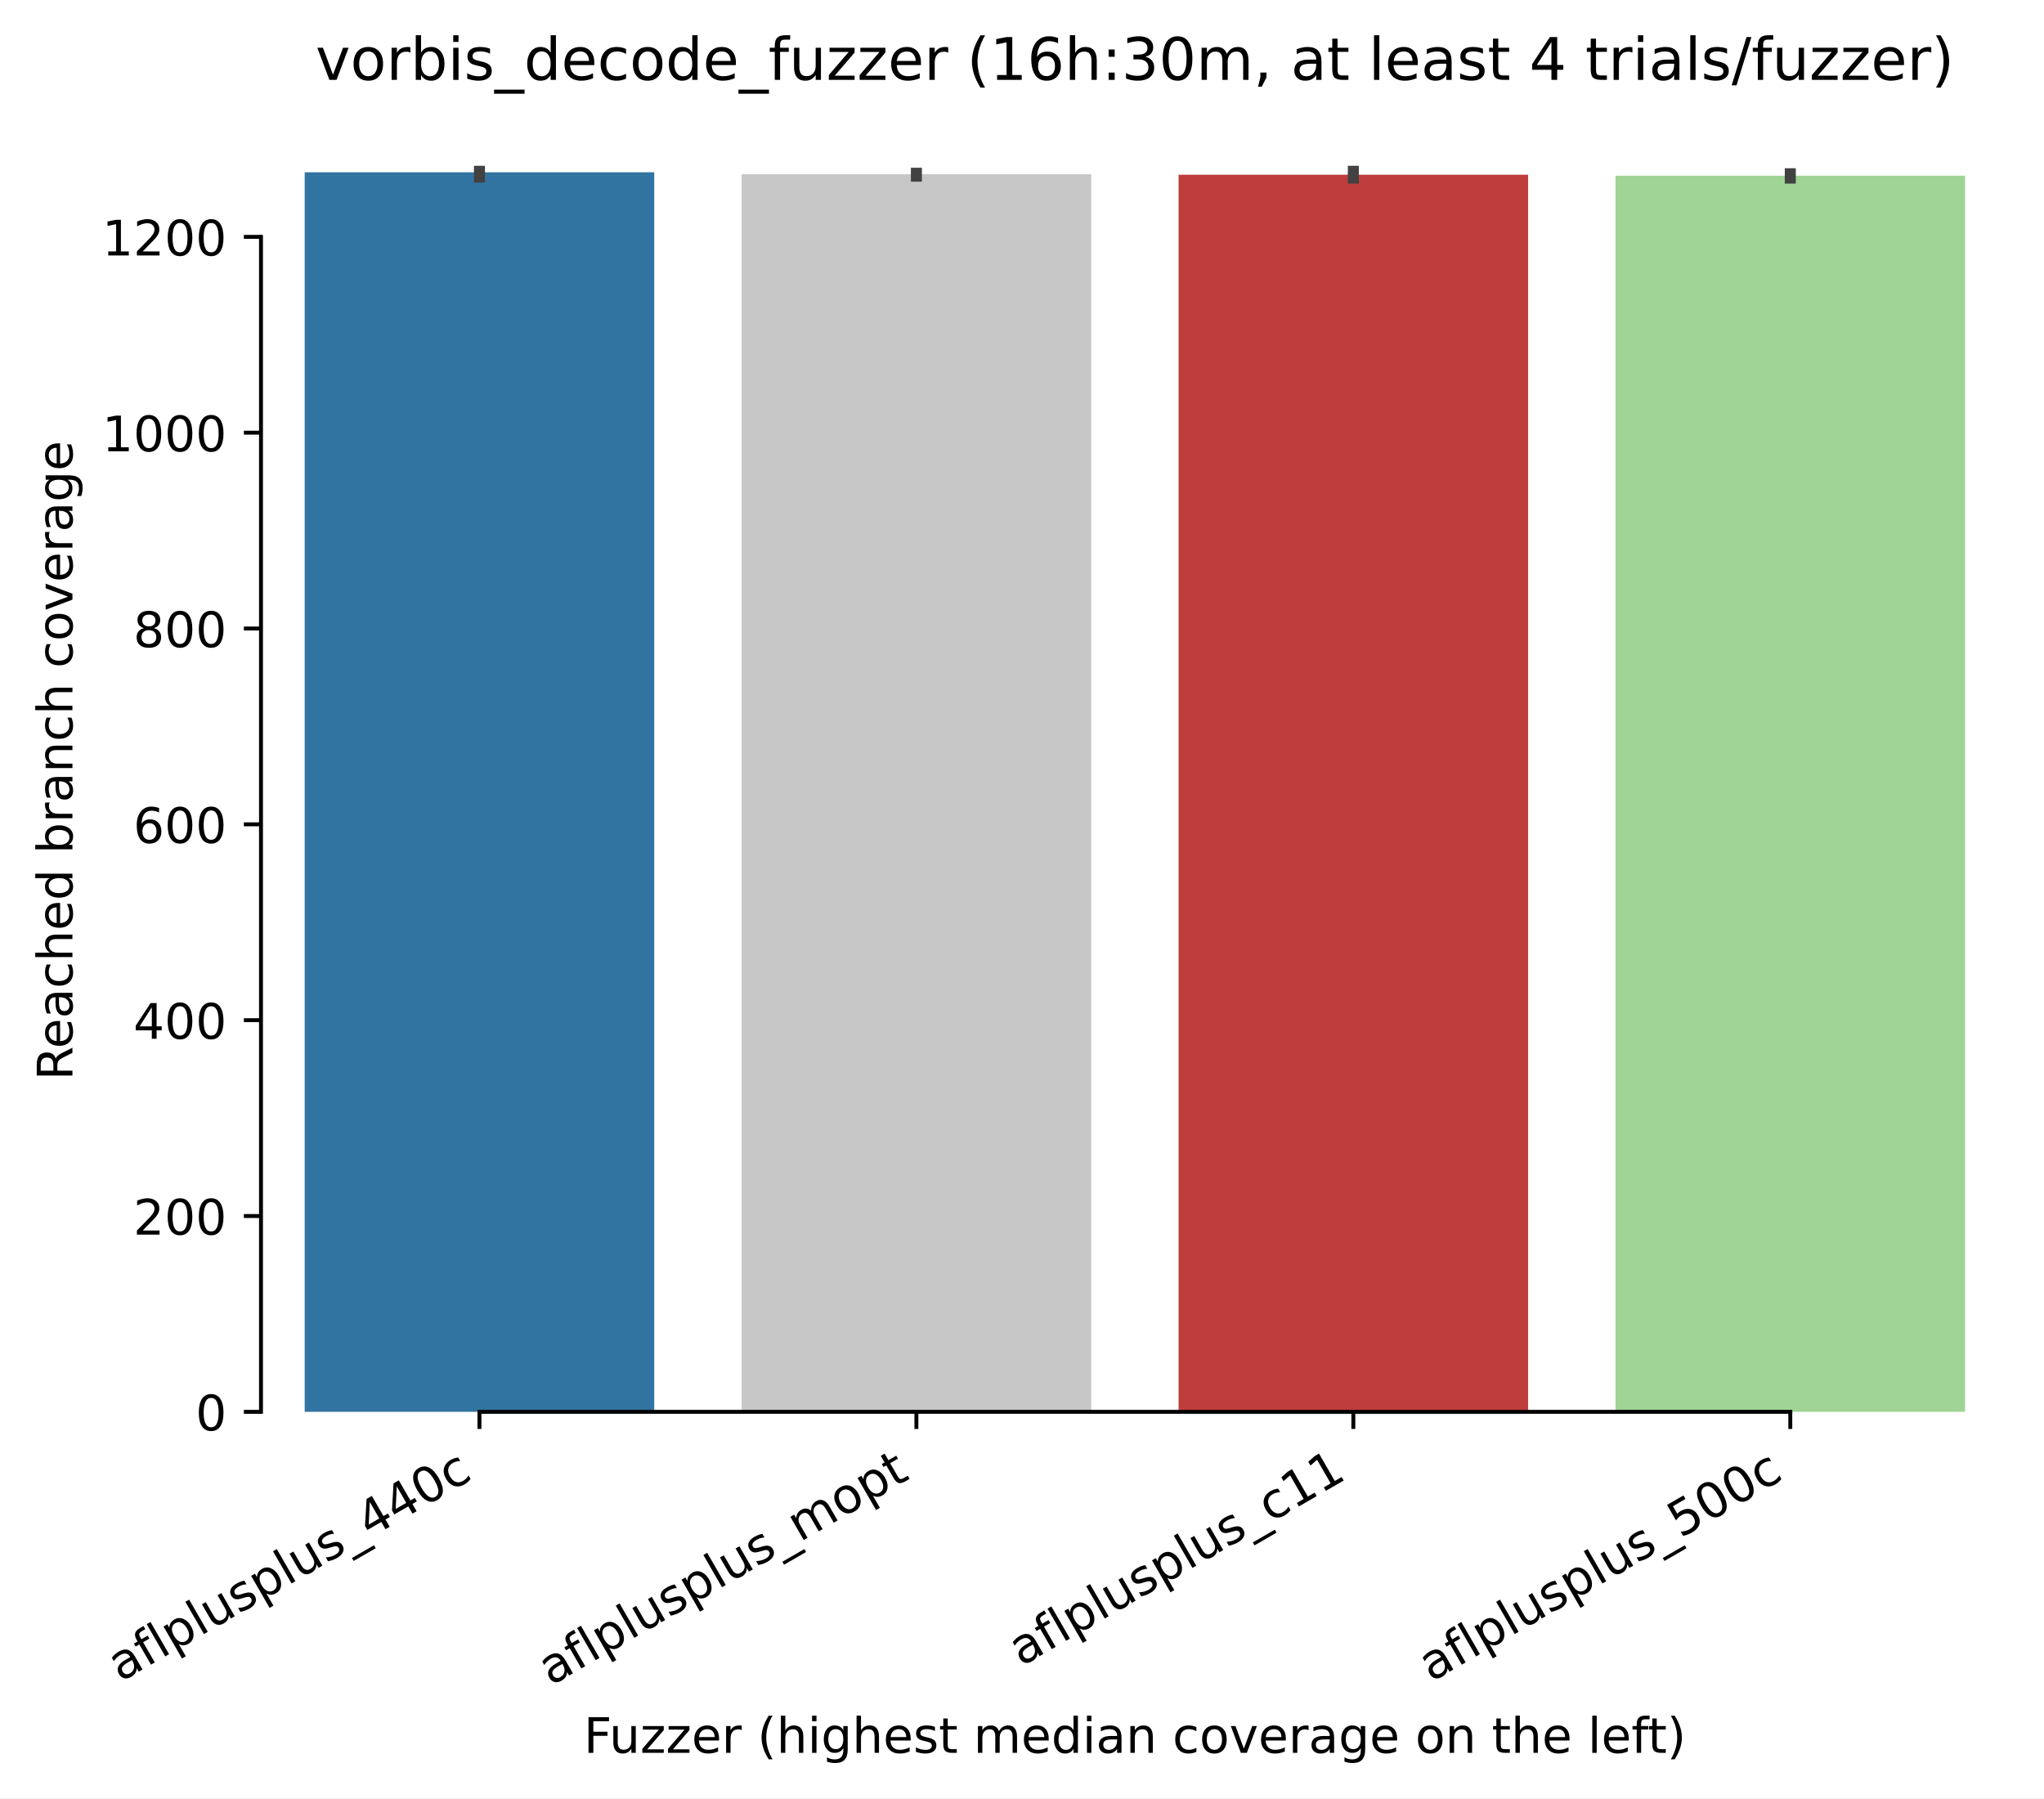
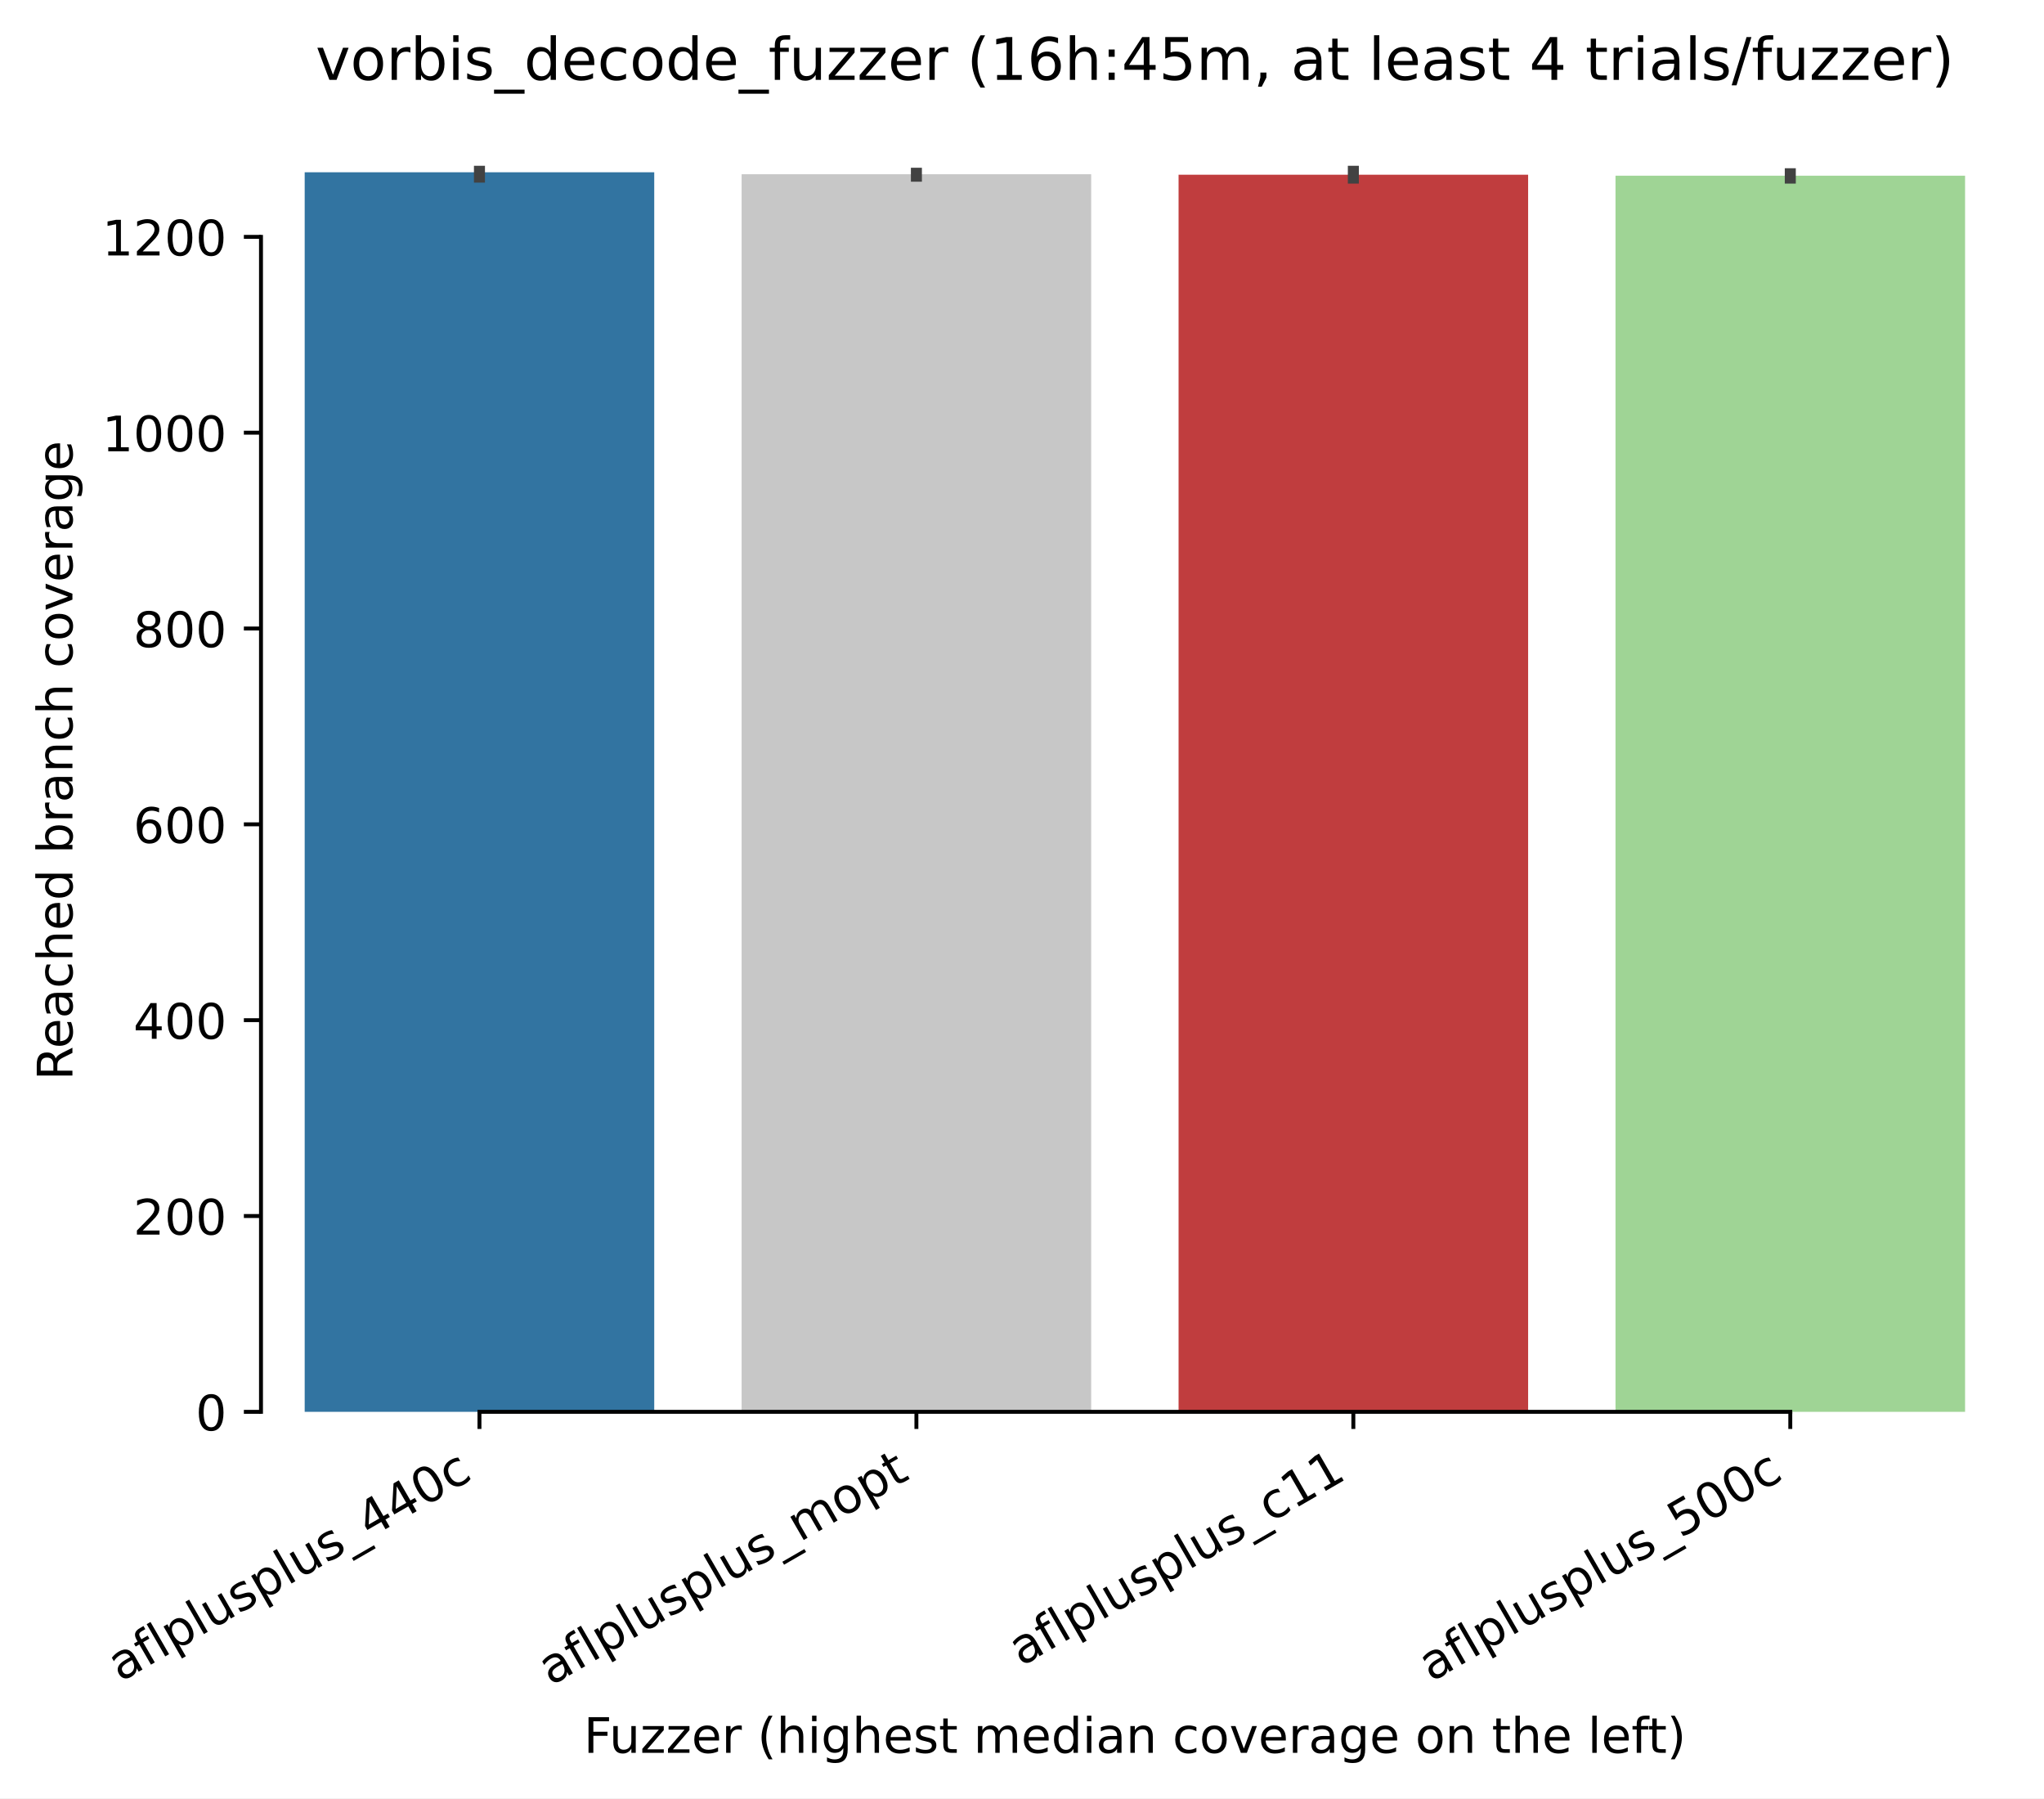
<svg xmlns="http://www.w3.org/2000/svg" xmlns:xlink="http://www.w3.org/1999/xlink" width="417.648pt" height="367.381pt" viewBox="0 0 417.648 367.381" version="1.1">
  <defs>
    <style type="text/css">*{stroke-linejoin: round; stroke-linecap: butt}</style>
  </defs>
  <g id="figure_1">
    <g id="patch_1">
      <path d="M 0 367.381  L 417.648 367.381  L 417.648 0  L 0 0  z " style="fill: #ffffff" />
    </g>
    <g id="axes_1">
      <g id="patch_2">
        <path d="M 53.328 288.43  L 410.448 288.43  L 410.448 22.318  L 53.328 22.318  z " style="fill: #ffffff" />
      </g>
      <g id="patch_3">
-         <path d="M 62.256 288.43  L 133.68 288.43  L 133.68 35.19  L 62.256 35.19  z " clip-path="url(#p8e44d1c3c5)" style="fill: #3274a1" />
+         <path d="M 62.256 288.43  L 133.68 288.43  L 133.68 35.19  L 62.256 35.19  z " clip-path="url(#p4b9d0b4b0d)" style="fill: #3274a1" />
      </g>
      <g id="patch_4">
-         <path d="M 151.536 288.43  L 222.96 288.43  L 222.96 35.59  L 151.536 35.59  z " clip-path="url(#p8e44d1c3c5)" style="fill: #c7c7c7" />
+         <path d="M 151.536 288.43  L 222.96 288.43  L 222.96 35.59  L 151.536 35.59  z " clip-path="url(#p4b9d0b4b0d)" style="fill: #c7c7c7" />
      </g>
      <g id="patch_5">
-         <path d="M 240.816 288.43  L 312.24 288.43  L 312.24 35.69  L 240.816 35.69  z " clip-path="url(#p8e44d1c3c5)" style="fill: #c03d3e" />
+         <path d="M 240.816 288.43  L 312.24 288.43  L 312.24 35.69  L 240.816 35.69  z " clip-path="url(#p4b9d0b4b0d)" style="fill: #c03d3e" />
      </g>
      <g id="patch_6">
-         <path d="M 330.096 288.43  L 401.52 288.43  L 401.52 35.89  L 330.096 35.89  z " clip-path="url(#p8e44d1c3c5)" style="fill: #9fd495" />
+         <path d="M 330.096 288.43  L 401.52 288.43  L 401.52 35.89  L 330.096 35.89  z " clip-path="url(#p4b9d0b4b0d)" style="fill: #9fd495" />
      </g>
      <g id="matplotlib.axis_1">
        <g id="xtick_1">
          <g id="line2d_1">
            <defs>
-               <path id="m696ea0b02a" d="M 0 0  L 0 3.5  " style="stroke: #000000; stroke-width: 0.8" />
+               <path id="me5e06aed5e" d="M 0 0  L 0 3.5  " style="stroke: #000000; stroke-width: 0.8" />
            </defs>
            <g>
-               <use xlink:href="#m696ea0b02a" x="97.968" y="288.43" style="stroke: #000000; stroke-width: 0.8" />
+               <use xlink:href="#me5e06aed5e" x="97.968" y="288.43" style="stroke: #000000; stroke-width: 0.8" />
            </g>
          </g>
          <g id="text_1">
            <g transform="translate(24.59788 343.6903) rotate(-30) scale(0.1 -0.1)">
              <defs>
                <path id="DejaVuSans-61" d="M 2194 1759  Q 1497 1759 1228 1600  Q 959 1441 959 1056  Q 959 750 1161 570  Q 1363 391 1709 391  Q 2188 391 2477 730  Q 2766 1069 2766 1631  L 2766 1759  L 2194 1759  z M 3341 1997  L 3341 0  L 2766 0  L 2766 531  Q 2569 213 2275 61  Q 1981 -91 1556 -91  Q 1019 -91 701 211  Q 384 513 384 1019  Q 384 1609 779 1909  Q 1175 2209 1959 2209  L 2766 2209  L 2766 2266  Q 2766 2663 2505 2880  Q 2244 3097 1772 3097  Q 1472 3097 1187 3025  Q 903 2953 641 2809  L 641 3341  Q 956 3463 1253 3523  Q 1550 3584 1831 3584  Q 2591 3584 2966 3190  Q 3341 2797 3341 1997  z " transform="scale(0.015625)" />
                <path id="DejaVuSans-66" d="M 2375 4863  L 2375 4384  L 1825 4384  Q 1516 4384 1395 4259  Q 1275 4134 1275 3809  L 1275 3500  L 2222 3500  L 2222 3053  L 1275 3053  L 1275 0  L 697 0  L 697 3053  L 147 3053  L 147 3500  L 697 3500  L 697 3744  Q 697 4328 969 4595  Q 1241 4863 1831 4863  L 2375 4863  z " transform="scale(0.015625)" />
                <path id="DejaVuSans-6c" d="M 603 4863  L 1178 4863  L 1178 0  L 603 0  L 603 4863  z " transform="scale(0.015625)" />
                <path id="DejaVuSans-70" d="M 1159 525  L 1159 -1331  L 581 -1331  L 581 3500  L 1159 3500  L 1159 2969  Q 1341 3281 1617 3432  Q 1894 3584 2278 3584  Q 2916 3584 3314 3078  Q 3713 2572 3713 1747  Q 3713 922 3314 415  Q 2916 -91 2278 -91  Q 1894 -91 1617 61  Q 1341 213 1159 525  z M 3116 1747  Q 3116 2381 2855 2742  Q 2594 3103 2138 3103  Q 1681 3103 1420 2742  Q 1159 2381 1159 1747  Q 1159 1113 1420 752  Q 1681 391 2138 391  Q 2594 391 2855 752  Q 3116 1113 3116 1747  z " transform="scale(0.015625)" />
                <path id="DejaVuSans-75" d="M 544 1381  L 544 3500  L 1119 3500  L 1119 1403  Q 1119 906 1312 657  Q 1506 409 1894 409  Q 2359 409 2629 706  Q 2900 1003 2900 1516  L 2900 3500  L 3475 3500  L 3475 0  L 2900 0  L 2900 538  Q 2691 219 2414 64  Q 2138 -91 1772 -91  Q 1169 -91 856 284  Q 544 659 544 1381  z M 1991 3584  L 1991 3584  z " transform="scale(0.015625)" />
                <path id="DejaVuSans-73" d="M 2834 3397  L 2834 2853  Q 2591 2978 2328 3040  Q 2066 3103 1784 3103  Q 1356 3103 1142 2972  Q 928 2841 928 2578  Q 928 2378 1081 2264  Q 1234 2150 1697 2047  L 1894 2003  Q 2506 1872 2764 1633  Q 3022 1394 3022 966  Q 3022 478 2636 193  Q 2250 -91 1575 -91  Q 1294 -91 989 -36  Q 684 19 347 128  L 347 722  Q 666 556 975 473  Q 1284 391 1588 391  Q 1994 391 2212 530  Q 2431 669 2431 922  Q 2431 1156 2273 1281  Q 2116 1406 1581 1522  L 1381 1569  Q 847 1681 609 1914  Q 372 2147 372 2553  Q 372 3047 722 3315  Q 1072 3584 1716 3584  Q 2034 3584 2315 3537  Q 2597 3491 2834 3397  z " transform="scale(0.015625)" />
                <path id="DejaVuSans-5f" d="M 3263 -1063  L 3263 -1509  L -63 -1509  L -63 -1063  L 3263 -1063  z " transform="scale(0.015625)" />
                <path id="DejaVuSans-34" d="M 2419 4116  L 825 1625  L 2419 1625  L 2419 4116  z M 2253 4666  L 3047 4666  L 3047 1625  L 3713 1625  L 3713 1100  L 3047 1100  L 3047 0  L 2419 0  L 2419 1100  L 313 1100  L 313 1709  L 2253 4666  z " transform="scale(0.015625)" />
                <path id="DejaVuSans-30" d="M 2034 4250  Q 1547 4250 1301 3770  Q 1056 3291 1056 2328  Q 1056 1369 1301 889  Q 1547 409 2034 409  Q 2525 409 2770 889  Q 3016 1369 3016 2328  Q 3016 3291 2770 3770  Q 2525 4250 2034 4250  z M 2034 4750  Q 2819 4750 3233 4129  Q 3647 3509 3647 2328  Q 3647 1150 3233 529  Q 2819 -91 2034 -91  Q 1250 -91 836 529  Q 422 1150 422 2328  Q 422 3509 836 4129  Q 1250 4750 2034 4750  z " transform="scale(0.015625)" />
                <path id="DejaVuSans-63" d="M 3122 3366  L 3122 2828  Q 2878 2963 2633 3030  Q 2388 3097 2138 3097  Q 1578 3097 1268 2742  Q 959 2388 959 1747  Q 959 1106 1268 751  Q 1578 397 2138 397  Q 2388 397 2633 464  Q 2878 531 3122 666  L 3122 134  Q 2881 22 2623 -34  Q 2366 -91 2075 -91  Q 1284 -91 818 406  Q 353 903 353 1747  Q 353 2603 823 3093  Q 1294 3584 2113 3584  Q 2378 3584 2631 3529  Q 2884 3475 3122 3366  z " transform="scale(0.015625)" />
              </defs>
              <use xlink:href="#DejaVuSans-61" />
              <use xlink:href="#DejaVuSans-66" transform="translate(61.2793 0)" />
              <use xlink:href="#DejaVuSans-6c" transform="translate(96.48438 0)" />
              <use xlink:href="#DejaVuSans-70" transform="translate(124.2676 0)" />
              <use xlink:href="#DejaVuSans-6c" transform="translate(187.7441 0)" />
              <use xlink:href="#DejaVuSans-75" transform="translate(215.5273 0)" />
              <use xlink:href="#DejaVuSans-73" transform="translate(278.9062 0)" />
              <use xlink:href="#DejaVuSans-70" transform="translate(331.0059 0)" />
              <use xlink:href="#DejaVuSans-6c" transform="translate(394.4824 0)" />
              <use xlink:href="#DejaVuSans-75" transform="translate(422.2656 0)" />
              <use xlink:href="#DejaVuSans-73" transform="translate(485.6445 0)" />
              <use xlink:href="#DejaVuSans-5f" transform="translate(537.7441 0)" />
              <use xlink:href="#DejaVuSans-34" transform="translate(587.7441 0)" />
              <use xlink:href="#DejaVuSans-34" transform="translate(651.3672 0)" />
              <use xlink:href="#DejaVuSans-30" transform="translate(714.9902 0)" />
              <use xlink:href="#DejaVuSans-63" transform="translate(778.6133 0)" />
            </g>
          </g>
        </g>
        <g id="xtick_2">
          <g id="line2d_2">
            <g>
-               <use xlink:href="#m696ea0b02a" x="187.248" y="288.43" style="stroke: #000000; stroke-width: 0.8" />
+               <use xlink:href="#me5e06aed5e" x="187.248" y="288.43" style="stroke: #000000; stroke-width: 0.8" />
            </g>
          </g>
          <g id="text_2">
            <g transform="translate(112.5423 344.4613) rotate(-30) scale(0.1 -0.1)">
              <defs>
                <path id="DejaVuSans-6d" d="M 3328 2828  Q 3544 3216 3844 3400  Q 4144 3584 4550 3584  Q 5097 3584 5394 3201  Q 5691 2819 5691 2113  L 5691 0  L 5113 0  L 5113 2094  Q 5113 2597 4934 2840  Q 4756 3084 4391 3084  Q 3944 3084 3684 2787  Q 3425 2491 3425 1978  L 3425 0  L 2847 0  L 2847 2094  Q 2847 2600 2669 2842  Q 2491 3084 2119 3084  Q 1678 3084 1418 2786  Q 1159 2488 1159 1978  L 1159 0  L 581 0  L 581 3500  L 1159 3500  L 1159 2956  Q 1356 3278 1631 3431  Q 1906 3584 2284 3584  Q 2666 3584 2933 3390  Q 3200 3197 3328 2828  z " transform="scale(0.015625)" />
                <path id="DejaVuSans-6f" d="M 1959 3097  Q 1497 3097 1228 2736  Q 959 2375 959 1747  Q 959 1119 1226 758  Q 1494 397 1959 397  Q 2419 397 2687 759  Q 2956 1122 2956 1747  Q 2956 2369 2687 2733  Q 2419 3097 1959 3097  z M 1959 3584  Q 2709 3584 3137 3096  Q 3566 2609 3566 1747  Q 3566 888 3137 398  Q 2709 -91 1959 -91  Q 1206 -91 779 398  Q 353 888 353 1747  Q 353 2609 779 3096  Q 1206 3584 1959 3584  z " transform="scale(0.015625)" />
                <path id="DejaVuSans-74" d="M 1172 4494  L 1172 3500  L 2356 3500  L 2356 3053  L 1172 3053  L 1172 1153  Q 1172 725 1289 603  Q 1406 481 1766 481  L 2356 481  L 2356 0  L 1766 0  Q 1100 0 847 248  Q 594 497 594 1153  L 594 3053  L 172 3053  L 172 3500  L 594 3500  L 594 4494  L 1172 4494  z " transform="scale(0.015625)" />
              </defs>
              <use xlink:href="#DejaVuSans-61" />
              <use xlink:href="#DejaVuSans-66" transform="translate(61.2793 0)" />
              <use xlink:href="#DejaVuSans-6c" transform="translate(96.48438 0)" />
              <use xlink:href="#DejaVuSans-70" transform="translate(124.2676 0)" />
              <use xlink:href="#DejaVuSans-6c" transform="translate(187.7441 0)" />
              <use xlink:href="#DejaVuSans-75" transform="translate(215.5273 0)" />
              <use xlink:href="#DejaVuSans-73" transform="translate(278.9062 0)" />
              <use xlink:href="#DejaVuSans-70" transform="translate(331.0059 0)" />
              <use xlink:href="#DejaVuSans-6c" transform="translate(394.4824 0)" />
              <use xlink:href="#DejaVuSans-75" transform="translate(422.2656 0)" />
              <use xlink:href="#DejaVuSans-73" transform="translate(485.6445 0)" />
              <use xlink:href="#DejaVuSans-5f" transform="translate(537.7441 0)" />
              <use xlink:href="#DejaVuSans-6d" transform="translate(587.7441 0)" />
              <use xlink:href="#DejaVuSans-6f" transform="translate(685.1562 0)" />
              <use xlink:href="#DejaVuSans-70" transform="translate(746.3379 0)" />
              <use xlink:href="#DejaVuSans-74" transform="translate(809.8145 0)" />
            </g>
          </g>
        </g>
        <g id="xtick_3">
          <g id="line2d_3">
            <g>
-               <use xlink:href="#m696ea0b02a" x="276.528" y="288.43" style="stroke: #000000; stroke-width: 0.8" />
+               <use xlink:href="#me5e06aed5e" x="276.528" y="288.43" style="stroke: #000000; stroke-width: 0.8" />
            </g>
          </g>
          <g id="text_3">
            <g transform="translate(208.668 340.509) rotate(-30) scale(0.1 -0.1)">
              <defs>
                <path id="DejaVuSans-31" d="M 794 531  L 1825 531  L 1825 4091  L 703 3866  L 703 4441  L 1819 4666  L 2450 4666  L 2450 531  L 3481 531  L 3481 0  L 794 0  L 794 531  z " transform="scale(0.015625)" />
              </defs>
              <use xlink:href="#DejaVuSans-61" />
              <use xlink:href="#DejaVuSans-66" transform="translate(61.2793 0)" />
              <use xlink:href="#DejaVuSans-6c" transform="translate(96.48438 0)" />
              <use xlink:href="#DejaVuSans-70" transform="translate(124.2676 0)" />
              <use xlink:href="#DejaVuSans-6c" transform="translate(187.7441 0)" />
              <use xlink:href="#DejaVuSans-75" transform="translate(215.5273 0)" />
              <use xlink:href="#DejaVuSans-73" transform="translate(278.9062 0)" />
              <use xlink:href="#DejaVuSans-70" transform="translate(331.0059 0)" />
              <use xlink:href="#DejaVuSans-6c" transform="translate(394.4824 0)" />
              <use xlink:href="#DejaVuSans-75" transform="translate(422.2656 0)" />
              <use xlink:href="#DejaVuSans-73" transform="translate(485.6445 0)" />
              <use xlink:href="#DejaVuSans-5f" transform="translate(537.7441 0)" />
              <use xlink:href="#DejaVuSans-63" transform="translate(587.7441 0)" />
              <use xlink:href="#DejaVuSans-31" transform="translate(642.7246 0)" />
              <use xlink:href="#DejaVuSans-31" transform="translate(706.3477 0)" />
            </g>
          </g>
        </g>
        <g id="xtick_4">
          <g id="line2d_4">
            <g>
-               <use xlink:href="#m696ea0b02a" x="365.808" y="288.43" style="stroke: #000000; stroke-width: 0.8" />
+               <use xlink:href="#me5e06aed5e" x="365.808" y="288.43" style="stroke: #000000; stroke-width: 0.8" />
            </g>
          </g>
          <g id="text_4">
            <g transform="translate(292.4379 343.6903) rotate(-30) scale(0.1 -0.1)">
              <defs>
                <path id="DejaVuSans-35" d="M 691 4666  L 3169 4666  L 3169 4134  L 1269 4134  L 1269 2991  Q 1406 3038 1543 3061  Q 1681 3084 1819 3084  Q 2600 3084 3056 2656  Q 3513 2228 3513 1497  Q 3513 744 3044 326  Q 2575 -91 1722 -91  Q 1428 -91 1123 -41  Q 819 9 494 109  L 494 744  Q 775 591 1075 516  Q 1375 441 1709 441  Q 2250 441 2565 725  Q 2881 1009 2881 1497  Q 2881 1984 2565 2268  Q 2250 2553 1709 2553  Q 1456 2553 1204 2497  Q 953 2441 691 2322  L 691 4666  z " transform="scale(0.015625)" />
              </defs>
              <use xlink:href="#DejaVuSans-61" />
              <use xlink:href="#DejaVuSans-66" transform="translate(61.2793 0)" />
              <use xlink:href="#DejaVuSans-6c" transform="translate(96.48438 0)" />
              <use xlink:href="#DejaVuSans-70" transform="translate(124.2676 0)" />
              <use xlink:href="#DejaVuSans-6c" transform="translate(187.7441 0)" />
              <use xlink:href="#DejaVuSans-75" transform="translate(215.5273 0)" />
              <use xlink:href="#DejaVuSans-73" transform="translate(278.9062 0)" />
              <use xlink:href="#DejaVuSans-70" transform="translate(331.0059 0)" />
              <use xlink:href="#DejaVuSans-6c" transform="translate(394.4824 0)" />
              <use xlink:href="#DejaVuSans-75" transform="translate(422.2656 0)" />
              <use xlink:href="#DejaVuSans-73" transform="translate(485.6445 0)" />
              <use xlink:href="#DejaVuSans-5f" transform="translate(537.7441 0)" />
              <use xlink:href="#DejaVuSans-35" transform="translate(587.7441 0)" />
              <use xlink:href="#DejaVuSans-30" transform="translate(651.3672 0)" />
              <use xlink:href="#DejaVuSans-30" transform="translate(714.9902 0)" />
              <use xlink:href="#DejaVuSans-63" transform="translate(778.6133 0)" />
            </g>
          </g>
        </g>
        <g id="text_5">
          <g transform="translate(119.2702 358.1017) scale(0.1 -0.1)">
            <defs>
              <path id="DejaVuSans-46" d="M 628 4666  L 3309 4666  L 3309 4134  L 1259 4134  L 1259 2759  L 3109 2759  L 3109 2228  L 1259 2228  L 1259 0  L 628 0  L 628 4666  z " transform="scale(0.015625)" />
              <path id="DejaVuSans-7a" d="M 353 3500  L 3084 3500  L 3084 2975  L 922 459  L 3084 459  L 3084 0  L 275 0  L 275 525  L 2438 3041  L 353 3041  L 353 3500  z " transform="scale(0.015625)" />
              <path id="DejaVuSans-65" d="M 3597 1894  L 3597 1613  L 953 1613  Q 991 1019 1311 708  Q 1631 397 2203 397  Q 2534 397 2845 478  Q 3156 559 3463 722  L 3463 178  Q 3153 47 2828 -22  Q 2503 -91 2169 -91  Q 1331 -91 842 396  Q 353 884 353 1716  Q 353 2575 817 3079  Q 1281 3584 2069 3584  Q 2775 3584 3186 3129  Q 3597 2675 3597 1894  z M 3022 2063  Q 3016 2534 2758 2815  Q 2500 3097 2075 3097  Q 1594 3097 1305 2825  Q 1016 2553 972 2059  L 3022 2063  z " transform="scale(0.015625)" />
              <path id="DejaVuSans-72" d="M 2631 2963  Q 2534 3019 2420 3045  Q 2306 3072 2169 3072  Q 1681 3072 1420 2755  Q 1159 2438 1159 1844  L 1159 0  L 581 0  L 581 3500  L 1159 3500  L 1159 2956  Q 1341 3275 1631 3429  Q 1922 3584 2338 3584  Q 2397 3584 2469 3576  Q 2541 3569 2628 3553  L 2631 2963  z " transform="scale(0.015625)" />
              <path id="DejaVuSans-20" transform="scale(0.015625)" />
              <path id="DejaVuSans-28" d="M 1984 4856  Q 1566 4138 1362 3434  Q 1159 2731 1159 2009  Q 1159 1288 1364 580  Q 1569 -128 1984 -844  L 1484 -844  Q 1016 -109 783 600  Q 550 1309 550 2009  Q 550 2706 781 3412  Q 1013 4119 1484 4856  L 1984 4856  z " transform="scale(0.015625)" />
              <path id="DejaVuSans-68" d="M 3513 2113  L 3513 0  L 2938 0  L 2938 2094  Q 2938 2591 2744 2837  Q 2550 3084 2163 3084  Q 1697 3084 1428 2787  Q 1159 2491 1159 1978  L 1159 0  L 581 0  L 581 4863  L 1159 4863  L 1159 2956  Q 1366 3272 1645 3428  Q 1925 3584 2291 3584  Q 2894 3584 3203 3211  Q 3513 2838 3513 2113  z " transform="scale(0.015625)" />
              <path id="DejaVuSans-69" d="M 603 3500  L 1178 3500  L 1178 0  L 603 0  L 603 3500  z M 603 4863  L 1178 4863  L 1178 4134  L 603 4134  L 603 4863  z " transform="scale(0.015625)" />
              <path id="DejaVuSans-67" d="M 2906 1791  Q 2906 2416 2648 2759  Q 2391 3103 1925 3103  Q 1463 3103 1205 2759  Q 947 2416 947 1791  Q 947 1169 1205 825  Q 1463 481 1925 481  Q 2391 481 2648 825  Q 2906 1169 2906 1791  z M 3481 434  Q 3481 -459 3084 -895  Q 2688 -1331 1869 -1331  Q 1566 -1331 1297 -1286  Q 1028 -1241 775 -1147  L 775 -588  Q 1028 -725 1275 -790  Q 1522 -856 1778 -856  Q 2344 -856 2625 -561  Q 2906 -266 2906 331  L 2906 616  Q 2728 306 2450 153  Q 2172 0 1784 0  Q 1141 0 747 490  Q 353 981 353 1791  Q 353 2603 747 3093  Q 1141 3584 1784 3584  Q 2172 3584 2450 3431  Q 2728 3278 2906 2969  L 2906 3500  L 3481 3500  L 3481 434  z " transform="scale(0.015625)" />
              <path id="DejaVuSans-64" d="M 2906 2969  L 2906 4863  L 3481 4863  L 3481 0  L 2906 0  L 2906 525  Q 2725 213 2448 61  Q 2172 -91 1784 -91  Q 1150 -91 751 415  Q 353 922 353 1747  Q 353 2572 751 3078  Q 1150 3584 1784 3584  Q 2172 3584 2448 3432  Q 2725 3281 2906 2969  z M 947 1747  Q 947 1113 1208 752  Q 1469 391 1925 391  Q 2381 391 2643 752  Q 2906 1113 2906 1747  Q 2906 2381 2643 2742  Q 2381 3103 1925 3103  Q 1469 3103 1208 2742  Q 947 2381 947 1747  z " transform="scale(0.015625)" />
              <path id="DejaVuSans-6e" d="M 3513 2113  L 3513 0  L 2938 0  L 2938 2094  Q 2938 2591 2744 2837  Q 2550 3084 2163 3084  Q 1697 3084 1428 2787  Q 1159 2491 1159 1978  L 1159 0  L 581 0  L 581 3500  L 1159 3500  L 1159 2956  Q 1366 3272 1645 3428  Q 1925 3584 2291 3584  Q 2894 3584 3203 3211  Q 3513 2838 3513 2113  z " transform="scale(0.015625)" />
              <path id="DejaVuSans-76" d="M 191 3500  L 800 3500  L 1894 563  L 2988 3500  L 3597 3500  L 2284 0  L 1503 0  L 191 3500  z " transform="scale(0.015625)" />
              <path id="DejaVuSans-29" d="M 513 4856  L 1013 4856  Q 1481 4119 1714 3412  Q 1947 2706 1947 2009  Q 1947 1309 1714 600  Q 1481 -109 1013 -844  L 513 -844  Q 928 -128 1133 580  Q 1338 1288 1338 2009  Q 1338 2731 1133 3434  Q 928 4138 513 4856  z " transform="scale(0.015625)" />
            </defs>
            <use xlink:href="#DejaVuSans-46" />
            <use xlink:href="#DejaVuSans-75" transform="translate(52.01953 0)" />
            <use xlink:href="#DejaVuSans-7a" transform="translate(115.3984 0)" />
            <use xlink:href="#DejaVuSans-7a" transform="translate(167.8887 0)" />
            <use xlink:href="#DejaVuSans-65" transform="translate(220.3789 0)" />
            <use xlink:href="#DejaVuSans-72" transform="translate(281.9023 0)" />
            <use xlink:href="#DejaVuSans-20" transform="translate(323.0156 0)" />
            <use xlink:href="#DejaVuSans-28" transform="translate(354.8027 0)" />
            <use xlink:href="#DejaVuSans-68" transform="translate(393.8164 0)" />
            <use xlink:href="#DejaVuSans-69" transform="translate(457.1953 0)" />
            <use xlink:href="#DejaVuSans-67" transform="translate(484.9785 0)" />
            <use xlink:href="#DejaVuSans-68" transform="translate(548.4551 0)" />
            <use xlink:href="#DejaVuSans-65" transform="translate(611.834 0)" />
            <use xlink:href="#DejaVuSans-73" transform="translate(673.3574 0)" />
            <use xlink:href="#DejaVuSans-74" transform="translate(725.457 0)" />
            <use xlink:href="#DejaVuSans-20" transform="translate(764.666 0)" />
            <use xlink:href="#DejaVuSans-6d" transform="translate(796.4531 0)" />
            <use xlink:href="#DejaVuSans-65" transform="translate(893.8652 0)" />
            <use xlink:href="#DejaVuSans-64" transform="translate(955.3887 0)" />
            <use xlink:href="#DejaVuSans-69" transform="translate(1018.865 0)" />
            <use xlink:href="#DejaVuSans-61" transform="translate(1046.648 0)" />
            <use xlink:href="#DejaVuSans-6e" transform="translate(1107.928 0)" />
            <use xlink:href="#DejaVuSans-20" transform="translate(1171.307 0)" />
            <use xlink:href="#DejaVuSans-63" transform="translate(1203.094 0)" />
            <use xlink:href="#DejaVuSans-6f" transform="translate(1258.074 0)" />
            <use xlink:href="#DejaVuSans-76" transform="translate(1319.256 0)" />
            <use xlink:href="#DejaVuSans-65" transform="translate(1378.436 0)" />
            <use xlink:href="#DejaVuSans-72" transform="translate(1439.959 0)" />
            <use xlink:href="#DejaVuSans-61" transform="translate(1481.072 0)" />
            <use xlink:href="#DejaVuSans-67" transform="translate(1542.352 0)" />
            <use xlink:href="#DejaVuSans-65" transform="translate(1605.828 0)" />
            <use xlink:href="#DejaVuSans-20" transform="translate(1667.352 0)" />
            <use xlink:href="#DejaVuSans-6f" transform="translate(1699.139 0)" />
            <use xlink:href="#DejaVuSans-6e" transform="translate(1760.32 0)" />
            <use xlink:href="#DejaVuSans-20" transform="translate(1823.699 0)" />
            <use xlink:href="#DejaVuSans-74" transform="translate(1855.486 0)" />
            <use xlink:href="#DejaVuSans-68" transform="translate(1894.695 0)" />
            <use xlink:href="#DejaVuSans-65" transform="translate(1958.074 0)" />
            <use xlink:href="#DejaVuSans-20" transform="translate(2019.598 0)" />
            <use xlink:href="#DejaVuSans-6c" transform="translate(2051.385 0)" />
            <use xlink:href="#DejaVuSans-65" transform="translate(2079.168 0)" />
            <use xlink:href="#DejaVuSans-66" transform="translate(2140.691 0)" />
            <use xlink:href="#DejaVuSans-74" transform="translate(2174.146 0)" />
            <use xlink:href="#DejaVuSans-29" transform="translate(2213.355 0)" />
          </g>
        </g>
      </g>
      <g id="matplotlib.axis_2">
        <g id="ytick_1">
          <g id="line2d_5">
            <defs>
-               <path id="mdeda83a394" d="M 0 0  L -3.5 0  " style="stroke: #000000; stroke-width: 0.8" />
+               <path id="m41d56df17b" d="M 0 0  L -3.5 0  " style="stroke: #000000; stroke-width: 0.8" />
            </defs>
            <g>
-               <use xlink:href="#mdeda83a394" x="53.328" y="288.43" style="stroke: #000000; stroke-width: 0.8" />
+               <use xlink:href="#m41d56df17b" x="53.328" y="288.43" style="stroke: #000000; stroke-width: 0.8" />
            </g>
          </g>
          <g id="text_6">
            <g transform="translate(39.96563 292.2293) scale(0.1 -0.1)">
              <use xlink:href="#DejaVuSans-30" />
            </g>
          </g>
        </g>
        <g id="ytick_2">
          <g id="line2d_6">
            <g>
-               <use xlink:href="#mdeda83a394" x="53.328" y="248.424" style="stroke: #000000; stroke-width: 0.8" />
+               <use xlink:href="#m41d56df17b" x="53.328" y="248.424" style="stroke: #000000; stroke-width: 0.8" />
            </g>
          </g>
          <g id="text_7">
            <g transform="translate(27.24063 252.223) scale(0.1 -0.1)">
              <defs>
                <path id="DejaVuSans-32" d="M 1228 531  L 3431 531  L 3431 0  L 469 0  L 469 531  Q 828 903 1448 1529  Q 2069 2156 2228 2338  Q 2531 2678 2651 2914  Q 2772 3150 2772 3378  Q 2772 3750 2511 3984  Q 2250 4219 1831 4219  Q 1534 4219 1204 4116  Q 875 4013 500 3803  L 500 4441  Q 881 4594 1212 4672  Q 1544 4750 1819 4750  Q 2544 4750 2975 4387  Q 3406 4025 3406 3419  Q 3406 3131 3298 2873  Q 3191 2616 2906 2266  Q 2828 2175 2409 1742  Q 1991 1309 1228 531  z " transform="scale(0.015625)" />
              </defs>
              <use xlink:href="#DejaVuSans-32" />
              <use xlink:href="#DejaVuSans-30" transform="translate(63.62305 0)" />
              <use xlink:href="#DejaVuSans-30" transform="translate(127.2461 0)" />
            </g>
          </g>
        </g>
        <g id="ytick_3">
          <g id="line2d_7">
            <g>
-               <use xlink:href="#mdeda83a394" x="53.328" y="208.417" style="stroke: #000000; stroke-width: 0.8" />
+               <use xlink:href="#m41d56df17b" x="53.328" y="208.417" style="stroke: #000000; stroke-width: 0.8" />
            </g>
          </g>
          <g id="text_8">
            <g transform="translate(27.24063 212.2167) scale(0.1 -0.1)">
              <use xlink:href="#DejaVuSans-34" />
              <use xlink:href="#DejaVuSans-30" transform="translate(63.62305 0)" />
              <use xlink:href="#DejaVuSans-30" transform="translate(127.2461 0)" />
            </g>
          </g>
        </g>
        <g id="ytick_4">
          <g id="line2d_8">
            <g>
-               <use xlink:href="#mdeda83a394" x="53.328" y="168.411" style="stroke: #000000; stroke-width: 0.8" />
+               <use xlink:href="#m41d56df17b" x="53.328" y="168.411" style="stroke: #000000; stroke-width: 0.8" />
            </g>
          </g>
          <g id="text_9">
            <g transform="translate(27.24063 172.2104) scale(0.1 -0.1)">
              <defs>
                <path id="DejaVuSans-36" d="M 2113 2584  Q 1688 2584 1439 2293  Q 1191 2003 1191 1497  Q 1191 994 1439 701  Q 1688 409 2113 409  Q 2538 409 2786 701  Q 3034 994 3034 1497  Q 3034 2003 2786 2293  Q 2538 2584 2113 2584  z M 3366 4563  L 3366 3988  Q 3128 4100 2886 4159  Q 2644 4219 2406 4219  Q 1781 4219 1451 3797  Q 1122 3375 1075 2522  Q 1259 2794 1537 2939  Q 1816 3084 2150 3084  Q 2853 3084 3261 2657  Q 3669 2231 3669 1497  Q 3669 778 3244 343  Q 2819 -91 2113 -91  Q 1303 -91 875 529  Q 447 1150 447 2328  Q 447 3434 972 4092  Q 1497 4750 2381 4750  Q 2619 4750 2861 4703  Q 3103 4656 3366 4563  z " transform="scale(0.015625)" />
              </defs>
              <use xlink:href="#DejaVuSans-36" />
              <use xlink:href="#DejaVuSans-30" transform="translate(63.62305 0)" />
              <use xlink:href="#DejaVuSans-30" transform="translate(127.2461 0)" />
            </g>
          </g>
        </g>
        <g id="ytick_5">
          <g id="line2d_9">
            <g>
-               <use xlink:href="#mdeda83a394" x="53.328" y="128.405" style="stroke: #000000; stroke-width: 0.8" />
+               <use xlink:href="#m41d56df17b" x="53.328" y="128.405" style="stroke: #000000; stroke-width: 0.8" />
            </g>
          </g>
          <g id="text_10">
            <g transform="translate(27.24063 132.2041) scale(0.1 -0.1)">
              <defs>
                <path id="DejaVuSans-38" d="M 2034 2216  Q 1584 2216 1326 1975  Q 1069 1734 1069 1313  Q 1069 891 1326 650  Q 1584 409 2034 409  Q 2484 409 2743 651  Q 3003 894 3003 1313  Q 3003 1734 2745 1975  Q 2488 2216 2034 2216  z M 1403 2484  Q 997 2584 770 2862  Q 544 3141 544 3541  Q 544 4100 942 4425  Q 1341 4750 2034 4750  Q 2731 4750 3128 4425  Q 3525 4100 3525 3541  Q 3525 3141 3298 2862  Q 3072 2584 2669 2484  Q 3125 2378 3379 2068  Q 3634 1759 3634 1313  Q 3634 634 3220 271  Q 2806 -91 2034 -91  Q 1263 -91 848 271  Q 434 634 434 1313  Q 434 1759 690 2068  Q 947 2378 1403 2484  z M 1172 3481  Q 1172 3119 1398 2916  Q 1625 2713 2034 2713  Q 2441 2713 2670 2916  Q 2900 3119 2900 3481  Q 2900 3844 2670 4047  Q 2441 4250 2034 4250  Q 1625 4250 1398 4047  Q 1172 3844 1172 3481  z " transform="scale(0.015625)" />
              </defs>
              <use xlink:href="#DejaVuSans-38" />
              <use xlink:href="#DejaVuSans-30" transform="translate(63.62305 0)" />
              <use xlink:href="#DejaVuSans-30" transform="translate(127.2461 0)" />
            </g>
          </g>
        </g>
        <g id="ytick_6">
          <g id="line2d_10">
            <g>
-               <use xlink:href="#mdeda83a394" x="53.328" y="88.399" style="stroke: #000000; stroke-width: 0.8" />
+               <use xlink:href="#m41d56df17b" x="53.328" y="88.399" style="stroke: #000000; stroke-width: 0.8" />
            </g>
          </g>
          <g id="text_11">
            <g transform="translate(20.87813 92.19777) scale(0.1 -0.1)">
              <use xlink:href="#DejaVuSans-31" />
              <use xlink:href="#DejaVuSans-30" transform="translate(63.62305 0)" />
              <use xlink:href="#DejaVuSans-30" transform="translate(127.2461 0)" />
              <use xlink:href="#DejaVuSans-30" transform="translate(190.8691 0)" />
            </g>
          </g>
        </g>
        <g id="ytick_7">
          <g id="line2d_11">
            <g>
-               <use xlink:href="#mdeda83a394" x="53.328" y="48.392" style="stroke: #000000; stroke-width: 0.8" />
+               <use xlink:href="#m41d56df17b" x="53.328" y="48.392" style="stroke: #000000; stroke-width: 0.8" />
            </g>
          </g>
          <g id="text_12">
            <g transform="translate(20.87813 52.19146) scale(0.1 -0.1)">
              <use xlink:href="#DejaVuSans-31" />
              <use xlink:href="#DejaVuSans-32" transform="translate(63.62305 0)" />
              <use xlink:href="#DejaVuSans-30" transform="translate(127.2461 0)" />
              <use xlink:href="#DejaVuSans-30" transform="translate(190.8691 0)" />
            </g>
          </g>
        </g>
        <g id="text_13">
          <g transform="translate(14.79844 220.7062) rotate(-90) scale(0.1 -0.1)">
            <defs>
              <path id="DejaVuSans-52" d="M 2841 2188  Q 3044 2119 3236 1894  Q 3428 1669 3622 1275  L 4263 0  L 3584 0  L 2988 1197  Q 2756 1666 2539 1819  Q 2322 1972 1947 1972  L 1259 1972  L 1259 0  L 628 0  L 628 4666  L 2053 4666  Q 2853 4666 3247 4331  Q 3641 3997 3641 3322  Q 3641 2881 3436 2590  Q 3231 2300 2841 2188  z M 1259 4147  L 1259 2491  L 2053 2491  Q 2509 2491 2742 2702  Q 2975 2913 2975 3322  Q 2975 3731 2742 3939  Q 2509 4147 2053 4147  L 1259 4147  z " transform="scale(0.015625)" />
              <path id="DejaVuSans-62" d="M 3116 1747  Q 3116 2381 2855 2742  Q 2594 3103 2138 3103  Q 1681 3103 1420 2742  Q 1159 2381 1159 1747  Q 1159 1113 1420 752  Q 1681 391 2138 391  Q 2594 391 2855 752  Q 3116 1113 3116 1747  z M 1159 2969  Q 1341 3281 1617 3432  Q 1894 3584 2278 3584  Q 2916 3584 3314 3078  Q 3713 2572 3713 1747  Q 3713 922 3314 415  Q 2916 -91 2278 -91  Q 1894 -91 1617 61  Q 1341 213 1159 525  L 1159 0  L 581 0  L 581 4863  L 1159 4863  L 1159 2969  z " transform="scale(0.015625)" />
            </defs>
            <use xlink:href="#DejaVuSans-52" />
            <use xlink:href="#DejaVuSans-65" transform="translate(64.98242 0)" />
            <use xlink:href="#DejaVuSans-61" transform="translate(126.5059 0)" />
            <use xlink:href="#DejaVuSans-63" transform="translate(187.7852 0)" />
            <use xlink:href="#DejaVuSans-68" transform="translate(242.7656 0)" />
            <use xlink:href="#DejaVuSans-65" transform="translate(306.1445 0)" />
            <use xlink:href="#DejaVuSans-64" transform="translate(367.668 0)" />
            <use xlink:href="#DejaVuSans-20" transform="translate(431.1445 0)" />
            <use xlink:href="#DejaVuSans-62" transform="translate(462.9316 0)" />
            <use xlink:href="#DejaVuSans-72" transform="translate(526.4082 0)" />
            <use xlink:href="#DejaVuSans-61" transform="translate(567.5215 0)" />
            <use xlink:href="#DejaVuSans-6e" transform="translate(628.8008 0)" />
            <use xlink:href="#DejaVuSans-63" transform="translate(692.1797 0)" />
            <use xlink:href="#DejaVuSans-68" transform="translate(747.1602 0)" />
            <use xlink:href="#DejaVuSans-20" transform="translate(810.5391 0)" />
            <use xlink:href="#DejaVuSans-63" transform="translate(842.3262 0)" />
            <use xlink:href="#DejaVuSans-6f" transform="translate(897.3066 0)" />
            <use xlink:href="#DejaVuSans-76" transform="translate(958.4883 0)" />
            <use xlink:href="#DejaVuSans-65" transform="translate(1017.668 0)" />
            <use xlink:href="#DejaVuSans-72" transform="translate(1079.191 0)" />
            <use xlink:href="#DejaVuSans-61" transform="translate(1120.305 0)" />
            <use xlink:href="#DejaVuSans-67" transform="translate(1181.584 0)" />
            <use xlink:href="#DejaVuSans-65" transform="translate(1245.061 0)" />
          </g>
        </g>
      </g>
      <g id="line2d_12">
-         <path d="M 97.968 36.19  L 97.968 34.99  " clip-path="url(#p8e44d1c3c5)" style="fill: none; stroke: #424242; stroke-width: 2.25; stroke-linecap: square" />
+         <path d="M 97.968 36.19  L 97.968 34.99  " clip-path="url(#p4b9d0b4b0d)" style="fill: none; stroke: #424242; stroke-width: 2.25; stroke-linecap: square" />
      </g>
      <g id="line2d_13">
-         <path d="M 187.248 35.99  L 187.248 35.39  " clip-path="url(#p8e44d1c3c5)" style="fill: none; stroke: #424242; stroke-width: 2.25; stroke-linecap: square" />
+         <path d="M 187.248 35.99  L 187.248 35.39  " clip-path="url(#p4b9d0b4b0d)" style="fill: none; stroke: #424242; stroke-width: 2.25; stroke-linecap: square" />
      </g>
      <g id="line2d_14">
-         <path d="M 276.528 36.39  L 276.528 34.99  " clip-path="url(#p8e44d1c3c5)" style="fill: none; stroke: #424242; stroke-width: 2.25; stroke-linecap: square" />
+         <path d="M 276.528 36.39  L 276.528 34.99  " clip-path="url(#p4b9d0b4b0d)" style="fill: none; stroke: #424242; stroke-width: 2.25; stroke-linecap: square" />
      </g>
      <g id="line2d_15">
-         <path d="M 365.808 36.39  L 365.808 35.49  " clip-path="url(#p8e44d1c3c5)" style="fill: none; stroke: #424242; stroke-width: 2.25; stroke-linecap: square" />
+         <path d="M 365.808 36.39  L 365.808 35.49  " clip-path="url(#p4b9d0b4b0d)" style="fill: none; stroke: #424242; stroke-width: 2.25; stroke-linecap: square" />
      </g>
      <g id="patch_7">
        <path d="M 53.328 288.43  L 53.328 48.392  " style="fill: none; stroke: #000000; stroke-width: 0.8; stroke-linejoin: miter; stroke-linecap: square" />
      </g>
      <g id="patch_8">
        <path d="M 97.968 288.43  L 365.808 288.43  " style="fill: none; stroke: #000000; stroke-width: 0.8; stroke-linejoin: miter; stroke-linecap: square" />
      </g>
      <g id="text_14">
        <g transform="translate(64.48531 16.31812) scale(0.12 -0.12)">
          <defs>
            <path id="DejaVuSans-3a" d="M 750 794  L 1409 794  L 1409 0  L 750 0  L 750 794  z M 750 3309  L 1409 3309  L 1409 2516  L 750 2516  L 750 3309  z " transform="scale(0.015625)" />
-             <path id="DejaVuSans-33" d="M 2597 2516  Q 3050 2419 3304 2112  Q 3559 1806 3559 1356  Q 3559 666 3084 287  Q 2609 -91 1734 -91  Q 1441 -91 1130 -33  Q 819 25 488 141  L 488 750  Q 750 597 1062 519  Q 1375 441 1716 441  Q 2309 441 2620 675  Q 2931 909 2931 1356  Q 2931 1769 2642 2001  Q 2353 2234 1838 2234  L 1294 2234  L 1294 2753  L 1863 2753  Q 2328 2753 2575 2939  Q 2822 3125 2822 3475  Q 2822 3834 2567 4026  Q 2313 4219 1838 4219  Q 1578 4219 1281 4162  Q 984 4106 628 3988  L 628 4550  Q 988 4650 1302 4700  Q 1616 4750 1894 4750  Q 2613 4750 3031 4423  Q 3450 4097 3450 3541  Q 3450 3153 3228 2886  Q 3006 2619 2597 2516  z " transform="scale(0.015625)" />
            <path id="DejaVuSans-2c" d="M 750 794  L 1409 794  L 1409 256  L 897 -744  L 494 -744  L 750 256  L 750 794  z " transform="scale(0.015625)" />
            <path id="DejaVuSans-2f" d="M 1625 4666  L 2156 4666  L 531 -594  L 0 -594  L 1625 4666  z " transform="scale(0.015625)" />
          </defs>
          <use xlink:href="#DejaVuSans-76" />
          <use xlink:href="#DejaVuSans-6f" transform="translate(59.17969 0)" />
          <use xlink:href="#DejaVuSans-72" transform="translate(120.3613 0)" />
          <use xlink:href="#DejaVuSans-62" transform="translate(161.4746 0)" />
          <use xlink:href="#DejaVuSans-69" transform="translate(224.9512 0)" />
          <use xlink:href="#DejaVuSans-73" transform="translate(252.7344 0)" />
          <use xlink:href="#DejaVuSans-5f" transform="translate(304.834 0)" />
          <use xlink:href="#DejaVuSans-64" transform="translate(354.834 0)" />
          <use xlink:href="#DejaVuSans-65" transform="translate(418.3105 0)" />
          <use xlink:href="#DejaVuSans-63" transform="translate(479.834 0)" />
          <use xlink:href="#DejaVuSans-6f" transform="translate(534.8145 0)" />
          <use xlink:href="#DejaVuSans-64" transform="translate(595.9961 0)" />
          <use xlink:href="#DejaVuSans-65" transform="translate(659.4727 0)" />
          <use xlink:href="#DejaVuSans-5f" transform="translate(720.9961 0)" />
          <use xlink:href="#DejaVuSans-66" transform="translate(770.9961 0)" />
          <use xlink:href="#DejaVuSans-75" transform="translate(806.2012 0)" />
          <use xlink:href="#DejaVuSans-7a" transform="translate(869.5801 0)" />
          <use xlink:href="#DejaVuSans-7a" transform="translate(922.0703 0)" />
          <use xlink:href="#DejaVuSans-65" transform="translate(974.5605 0)" />
          <use xlink:href="#DejaVuSans-72" transform="translate(1036.084 0)" />
          <use xlink:href="#DejaVuSans-20" transform="translate(1077.197 0)" />
          <use xlink:href="#DejaVuSans-28" transform="translate(1108.984 0)" />
          <use xlink:href="#DejaVuSans-31" transform="translate(1147.998 0)" />
          <use xlink:href="#DejaVuSans-36" transform="translate(1211.621 0)" />
          <use xlink:href="#DejaVuSans-68" transform="translate(1275.244 0)" />
          <use xlink:href="#DejaVuSans-3a" transform="translate(1338.623 0)" />
-           <use xlink:href="#DejaVuSans-33" transform="translate(1372.314 0)" />
-           <use xlink:href="#DejaVuSans-30" transform="translate(1435.938 0)" />
+           <use xlink:href="#DejaVuSans-34" transform="translate(1372.314 0)" />
+           <use xlink:href="#DejaVuSans-35" transform="translate(1435.938 0)" />
          <use xlink:href="#DejaVuSans-6d" transform="translate(1499.561 0)" />
          <use xlink:href="#DejaVuSans-2c" transform="translate(1596.973 0)" />
          <use xlink:href="#DejaVuSans-20" transform="translate(1628.76 0)" />
          <use xlink:href="#DejaVuSans-61" transform="translate(1660.547 0)" />
          <use xlink:href="#DejaVuSans-74" transform="translate(1721.826 0)" />
          <use xlink:href="#DejaVuSans-20" transform="translate(1761.035 0)" />
          <use xlink:href="#DejaVuSans-6c" transform="translate(1792.822 0)" />
          <use xlink:href="#DejaVuSans-65" transform="translate(1820.605 0)" />
          <use xlink:href="#DejaVuSans-61" transform="translate(1882.129 0)" />
          <use xlink:href="#DejaVuSans-73" transform="translate(1943.408 0)" />
          <use xlink:href="#DejaVuSans-74" transform="translate(1995.508 0)" />
          <use xlink:href="#DejaVuSans-20" transform="translate(2034.717 0)" />
          <use xlink:href="#DejaVuSans-34" transform="translate(2066.504 0)" />
          <use xlink:href="#DejaVuSans-20" transform="translate(2130.127 0)" />
          <use xlink:href="#DejaVuSans-74" transform="translate(2161.914 0)" />
          <use xlink:href="#DejaVuSans-72" transform="translate(2201.123 0)" />
          <use xlink:href="#DejaVuSans-69" transform="translate(2242.236 0)" />
          <use xlink:href="#DejaVuSans-61" transform="translate(2270.02 0)" />
          <use xlink:href="#DejaVuSans-6c" transform="translate(2331.299 0)" />
          <use xlink:href="#DejaVuSans-73" transform="translate(2359.082 0)" />
          <use xlink:href="#DejaVuSans-2f" transform="translate(2411.182 0)" />
          <use xlink:href="#DejaVuSans-66" transform="translate(2444.873 0)" />
          <use xlink:href="#DejaVuSans-75" transform="translate(2480.078 0)" />
          <use xlink:href="#DejaVuSans-7a" transform="translate(2543.457 0)" />
          <use xlink:href="#DejaVuSans-7a" transform="translate(2595.947 0)" />
          <use xlink:href="#DejaVuSans-65" transform="translate(2648.438 0)" />
          <use xlink:href="#DejaVuSans-72" transform="translate(2709.961 0)" />
          <use xlink:href="#DejaVuSans-29" transform="translate(2751.074 0)" />
        </g>
      </g>
    </g>
  </g>
  <defs>
-     <clipPath id="p8e44d1c3c5">
+     <clipPath id="p4b9d0b4b0d">
      <rect x="53.328" y="22.318" width="357.12" height="266.112" />
    </clipPath>
  </defs>
</svg>
